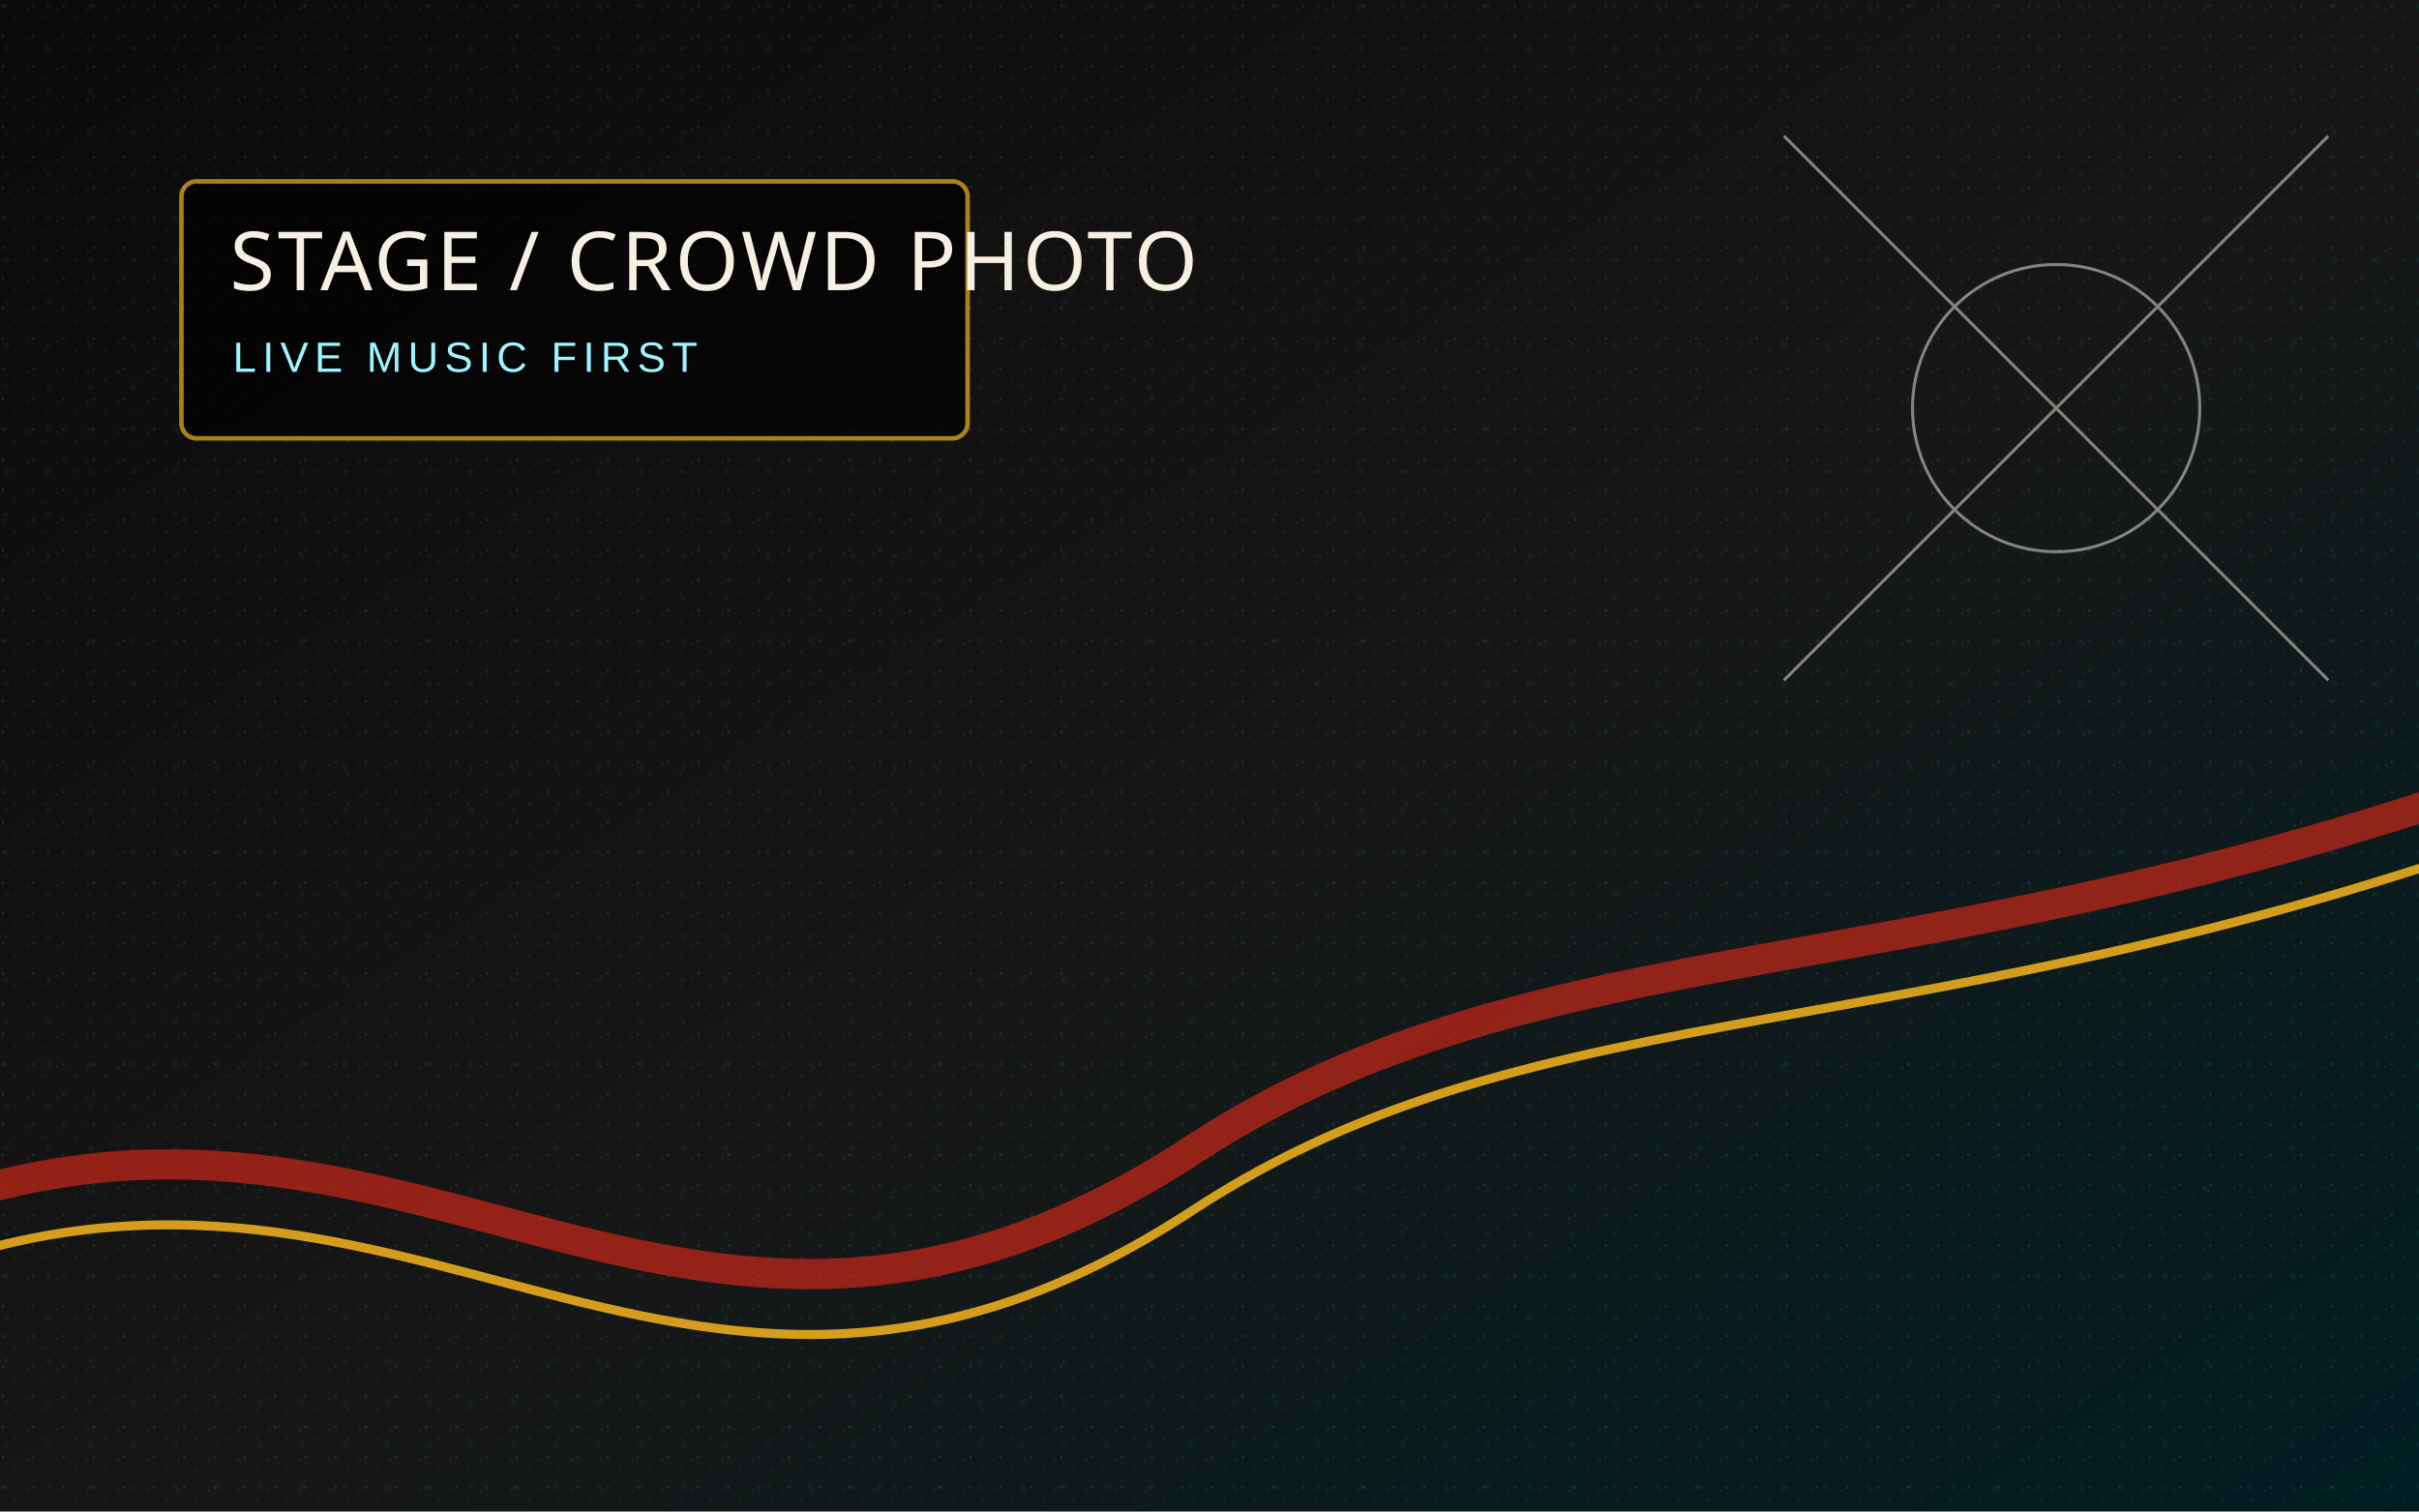
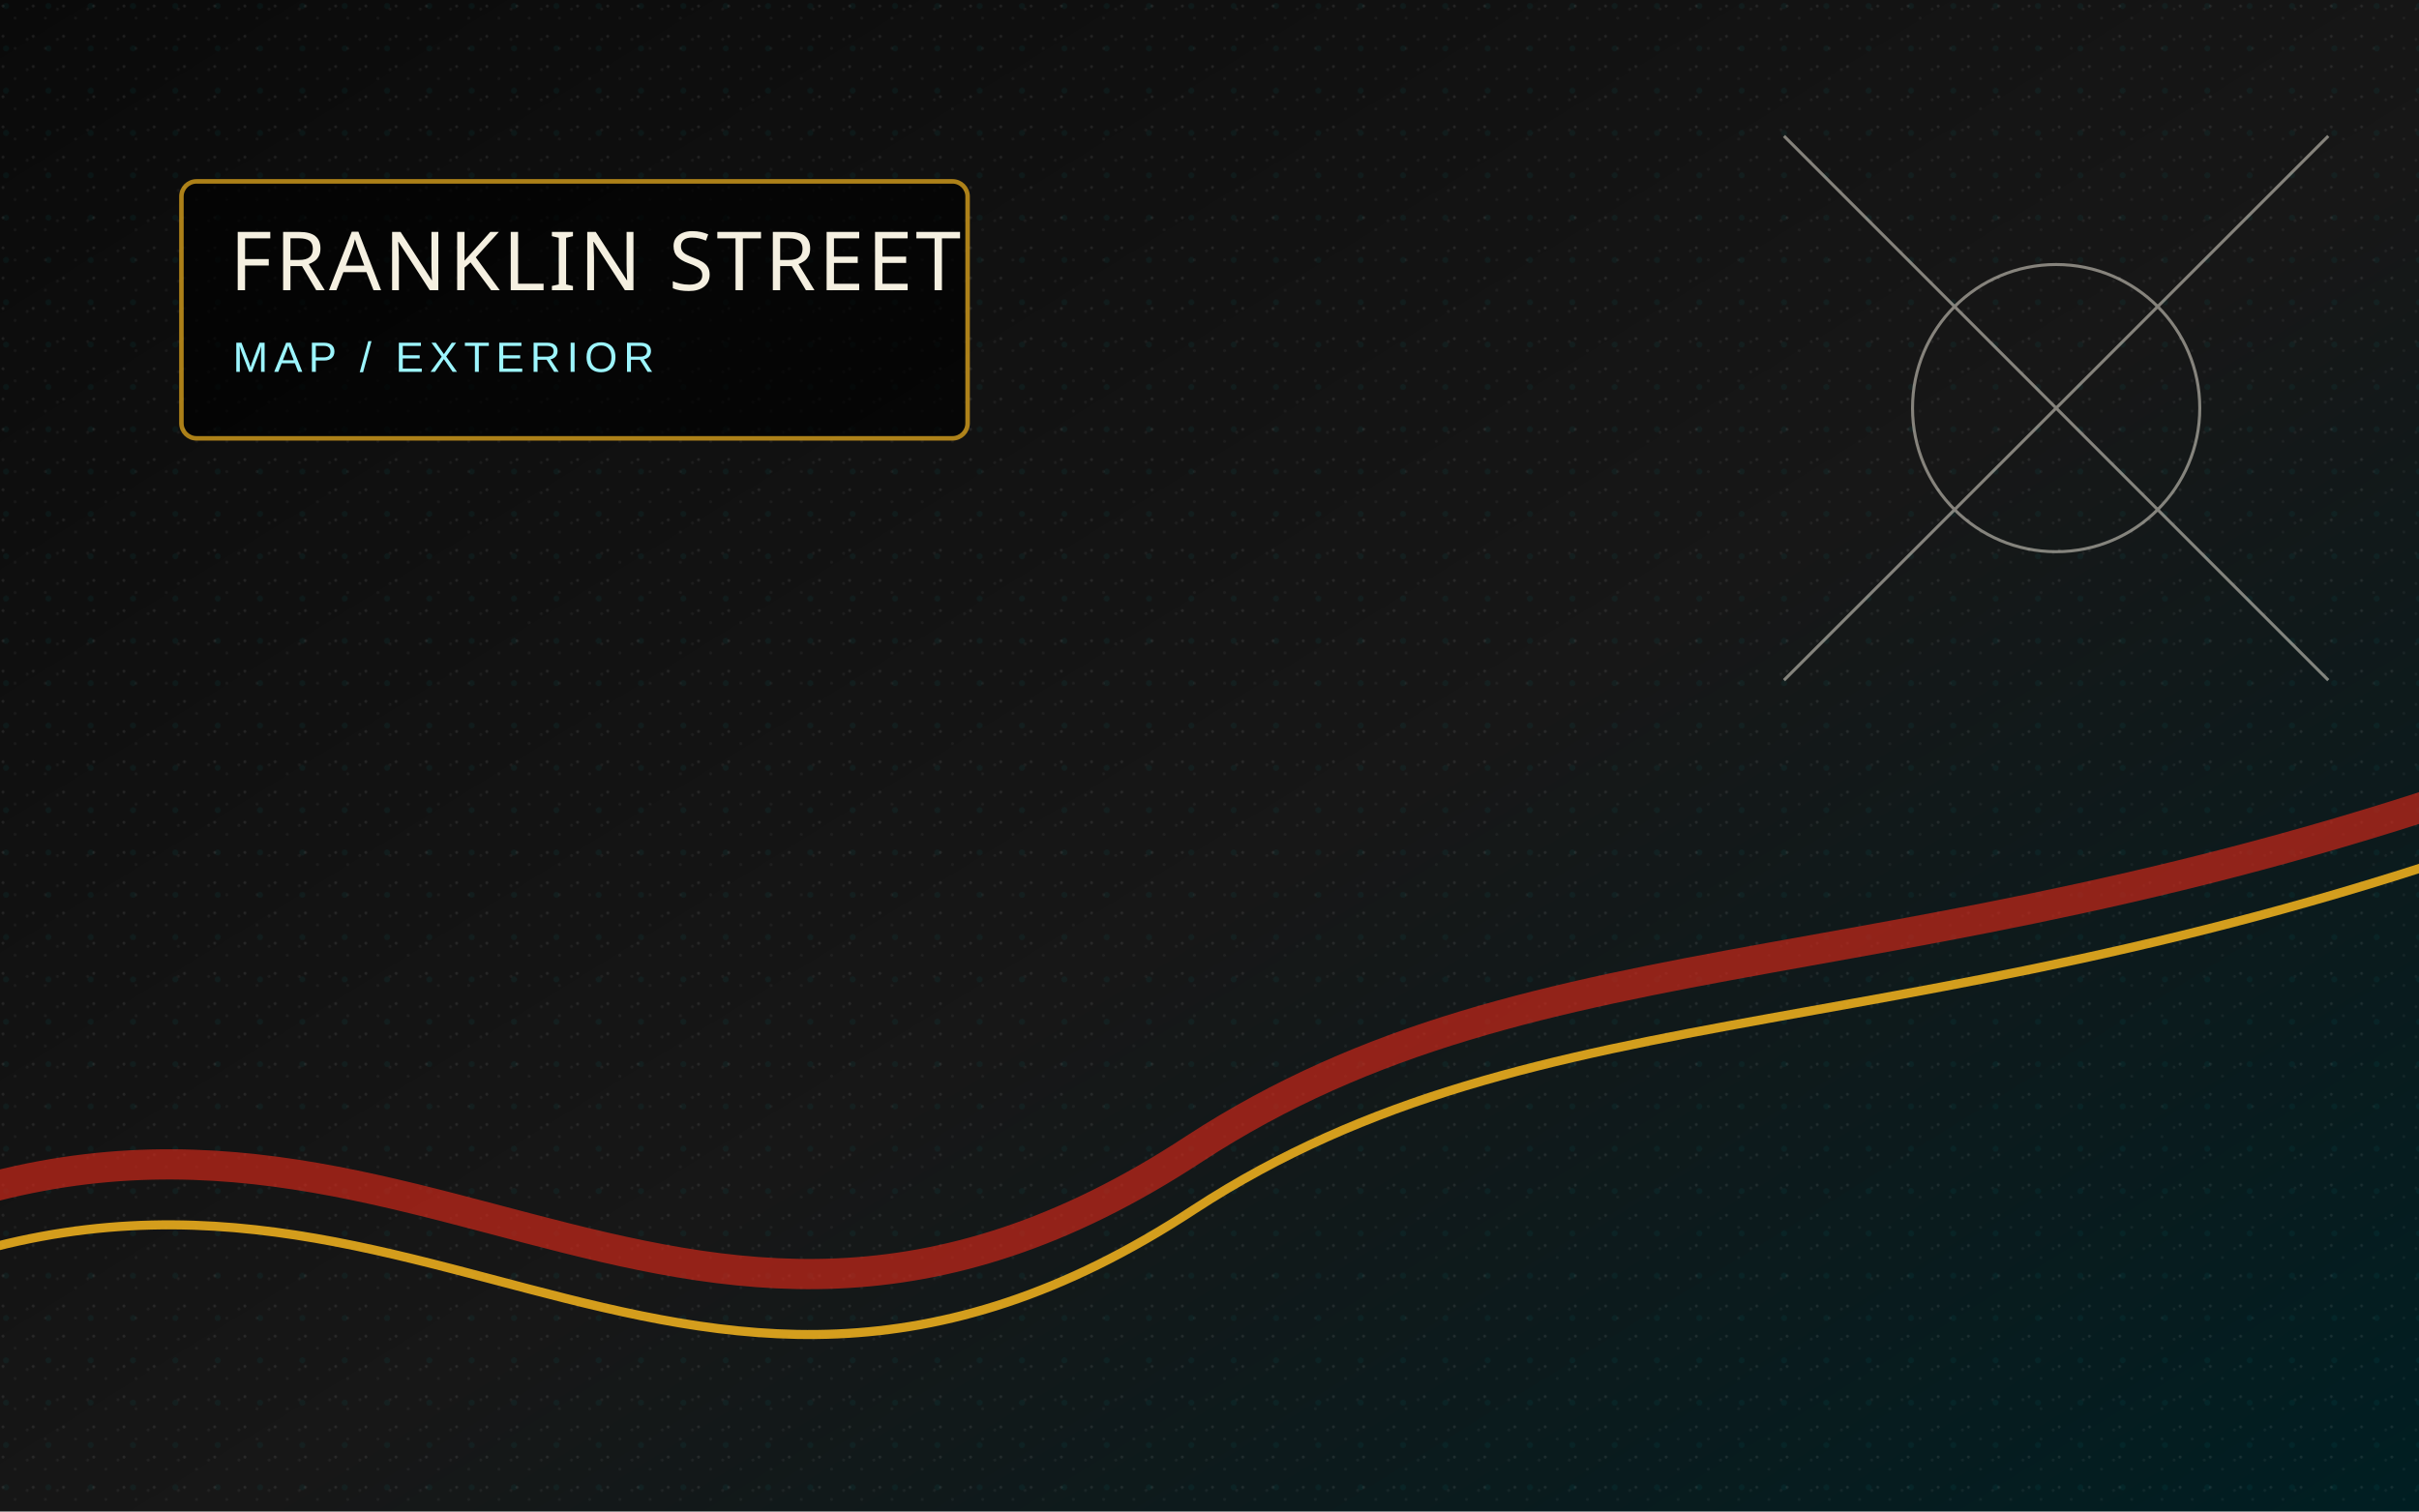
- <svg xmlns="http://www.w3.org/2000/svg" viewBox="0 0 1600 1000" role="img" aria-label="STAGE / CROWD PHOTO">
+ <svg xmlns="http://www.w3.org/2000/svg" viewBox="0 0 1600 1000" role="img" aria-label="FRANKLIN STREET">
  <defs>
    <linearGradient id="g" x1="0" x2="1" y1="0" y2="1">
      <stop offset="0" stop-color="#0A0A0A" />
      <stop offset="0.55" stop-color="#171717" />
      <stop offset="1" stop-color="#001e22" />
    </linearGradient>
    <pattern id="grain" width="20" height="20" patternUnits="userSpaceOnUse">
      <circle cx="2" cy="4" r="1" fill="#fff" opacity=".08" />
      <circle cx="10" cy="12" r="1" fill="#fff" opacity=".045" />
      <circle cx="18" cy="6" r="1" fill="#fff" opacity=".05" />
    </pattern>
    <pattern id="dots" width="28" height="28" patternUnits="userSpaceOnUse">
      <circle cx="4" cy="4" r="2" fill="#009B9B" opacity=".16" />
    </pattern>
  </defs>
  <rect width="1600" height="1000" fill="url(#g)" />
  <rect width="1600" height="1000" fill="url(#grain)" />
  <rect x="0" y="0" width="1600" height="1000" fill="url(#dots)" opacity=".45" />
  <path d="M-100 820 C260 650 440 990 790 760 C1020 610 1270 660 1700 500" fill="none" stroke="#D72819" stroke-width="20" opacity=".65" />
  <path d="M-100 860 C260 690 440 1030 790 800 C1020 650 1270 700 1700 540" fill="none" stroke="#F6B51D" stroke-width="6" opacity=".85" />
  <g transform="translate(120 120)">
    <rect x="0" y="0" width="520" height="170" rx="10" fill="#000" opacity=".68" stroke="#F6B51D" stroke-width="3" />
-     <text x="32" y="72" font-family="Arial Black, Impact, sans-serif" font-size="54" fill="#F5F0E1" letter-spacing="2">STAGE / CROWD PHOTO</text>
-     <text x="34" y="126" font-family="Arial, sans-serif" font-size="28" fill="#9DF6FF" letter-spacing="4">LIVE MUSIC FIRST</text>
+     <text x="32" y="72" font-family="Arial Black, Impact, sans-serif" font-size="54" fill="#F5F0E1" letter-spacing="2">FRANKLIN STREET</text>
+     <text x="34" y="126" font-family="Arial, sans-serif" font-size="28" fill="#9DF6FF" letter-spacing="4">MAP / EXTERIOR</text>
  </g>
  <g opacity=".5" stroke="#F5F0E1" stroke-width="2">
    <line x1="1180" y1="90" x2="1540" y2="450" />
    <line x1="1540" y1="90" x2="1180" y2="450" />
    <circle cx="1360" cy="270" r="95" fill="none" />
  </g>
</svg>
